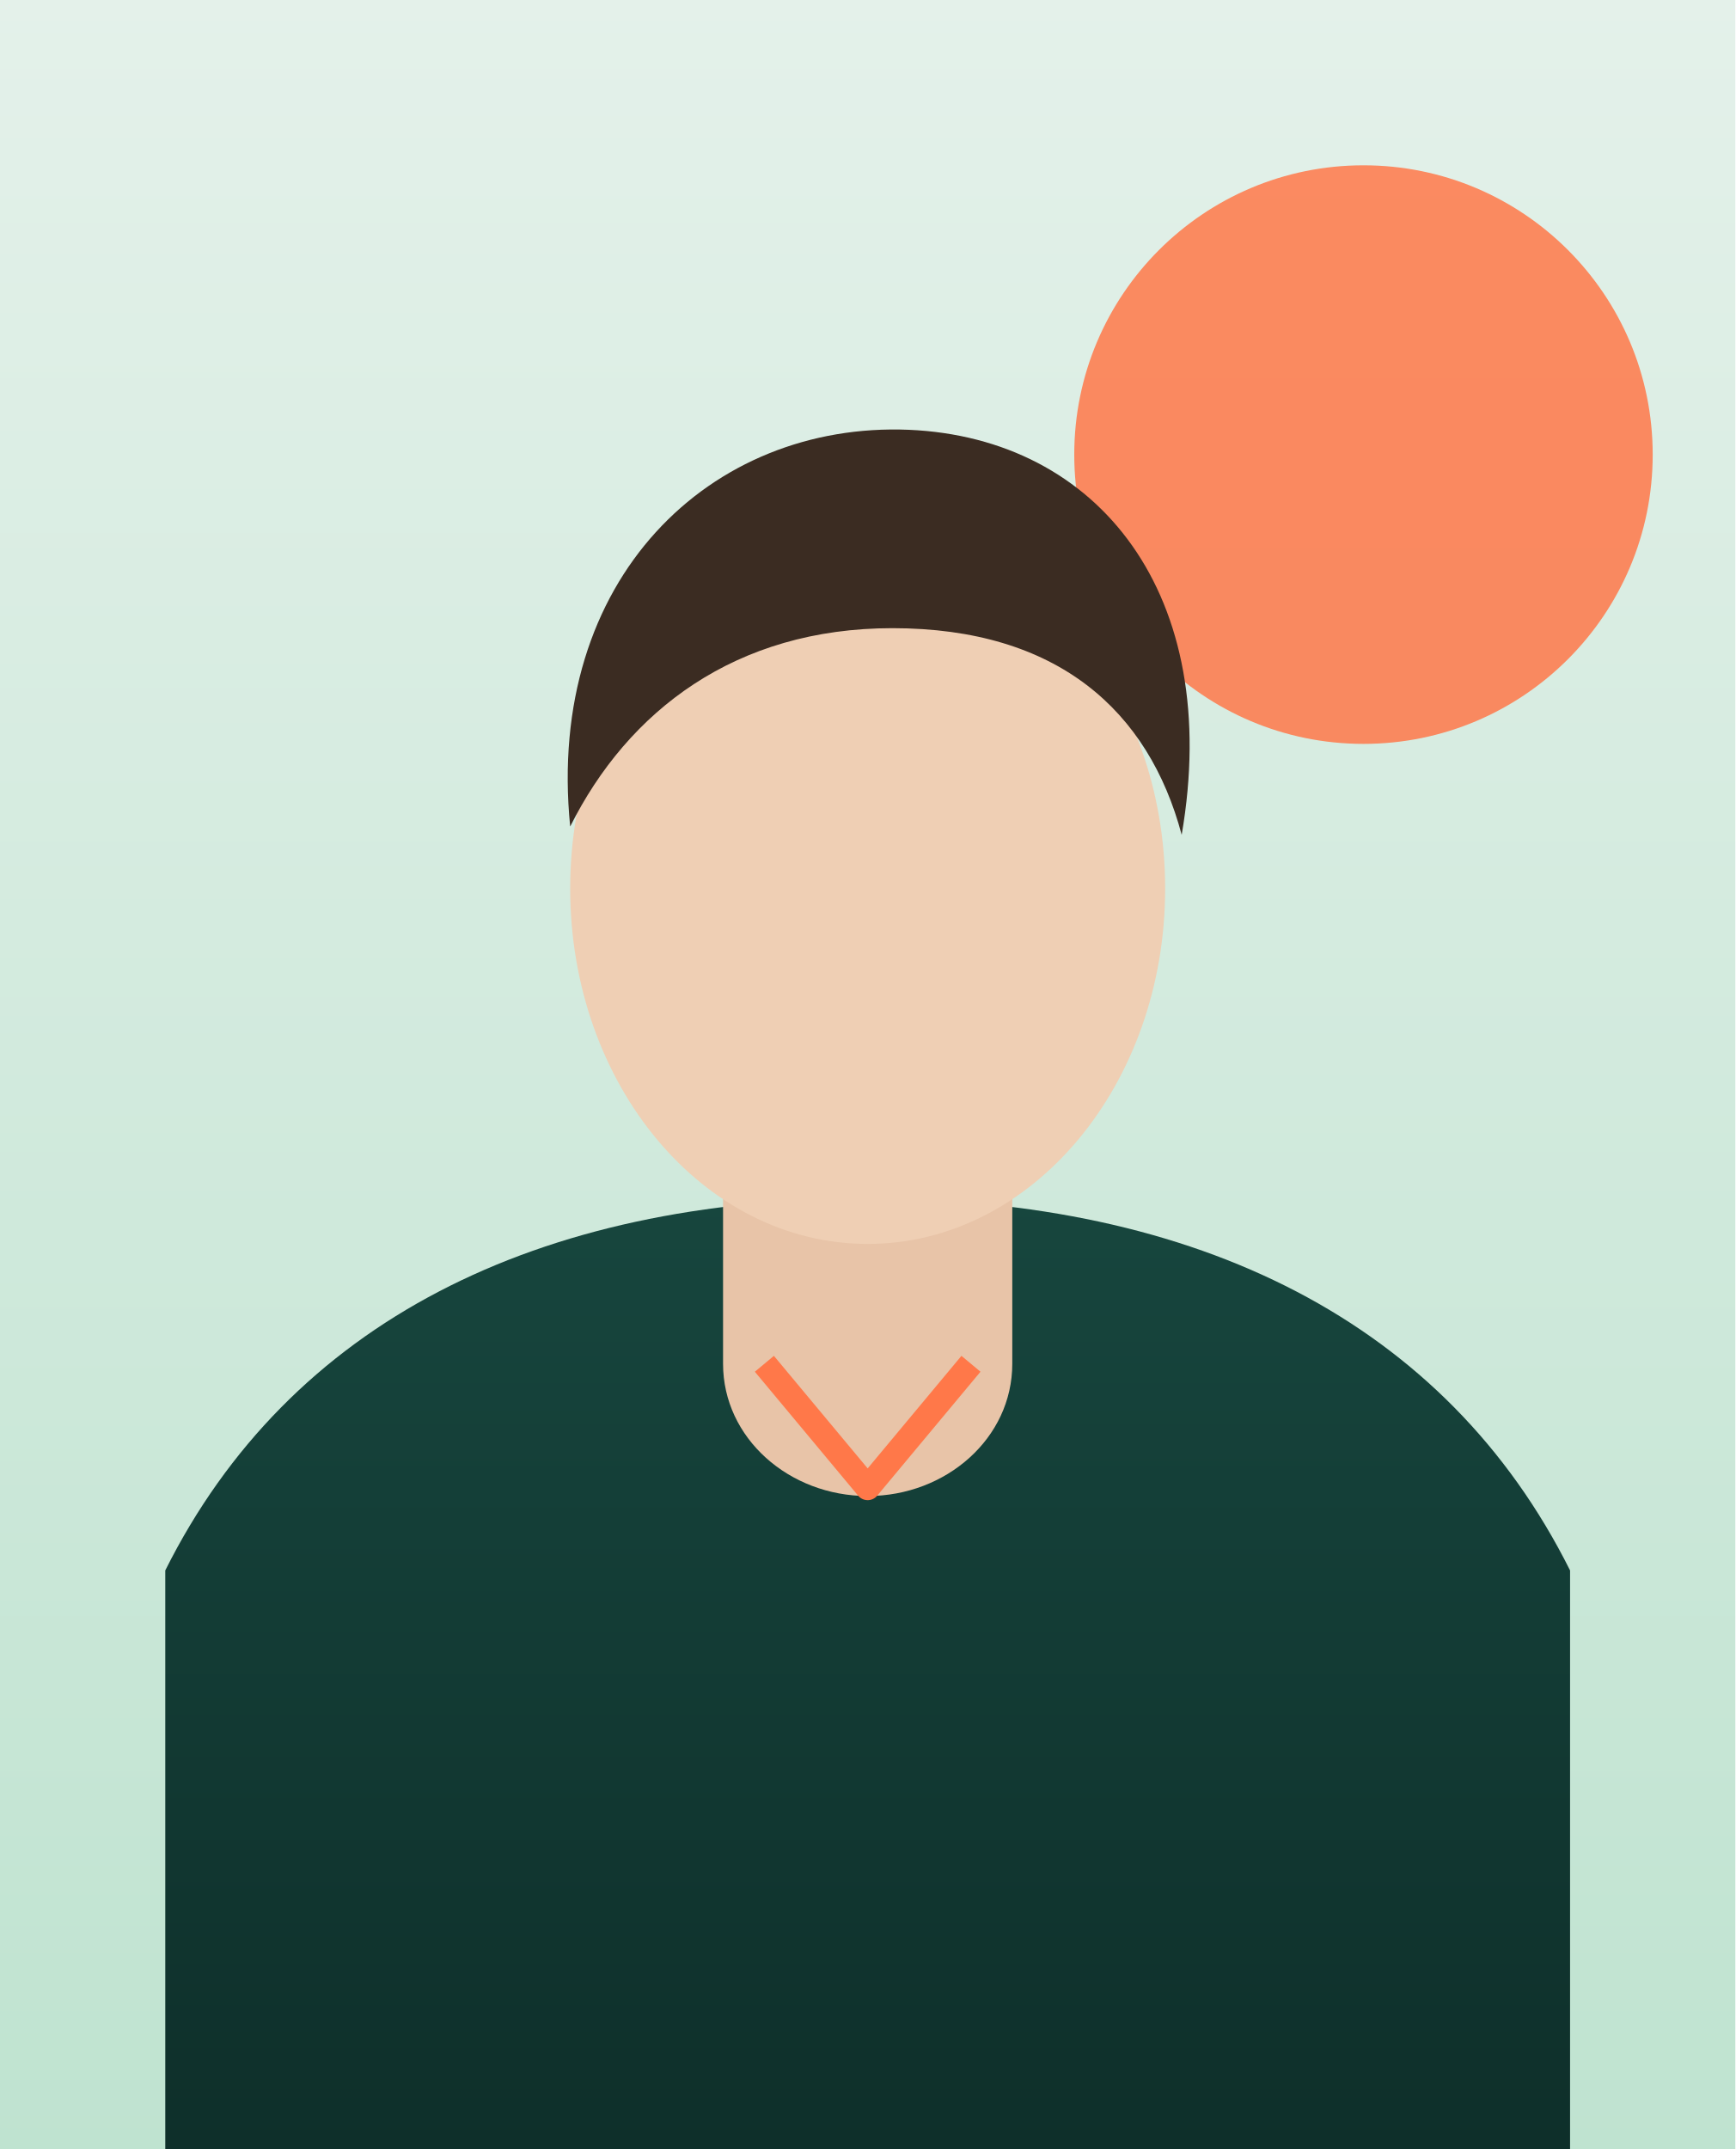
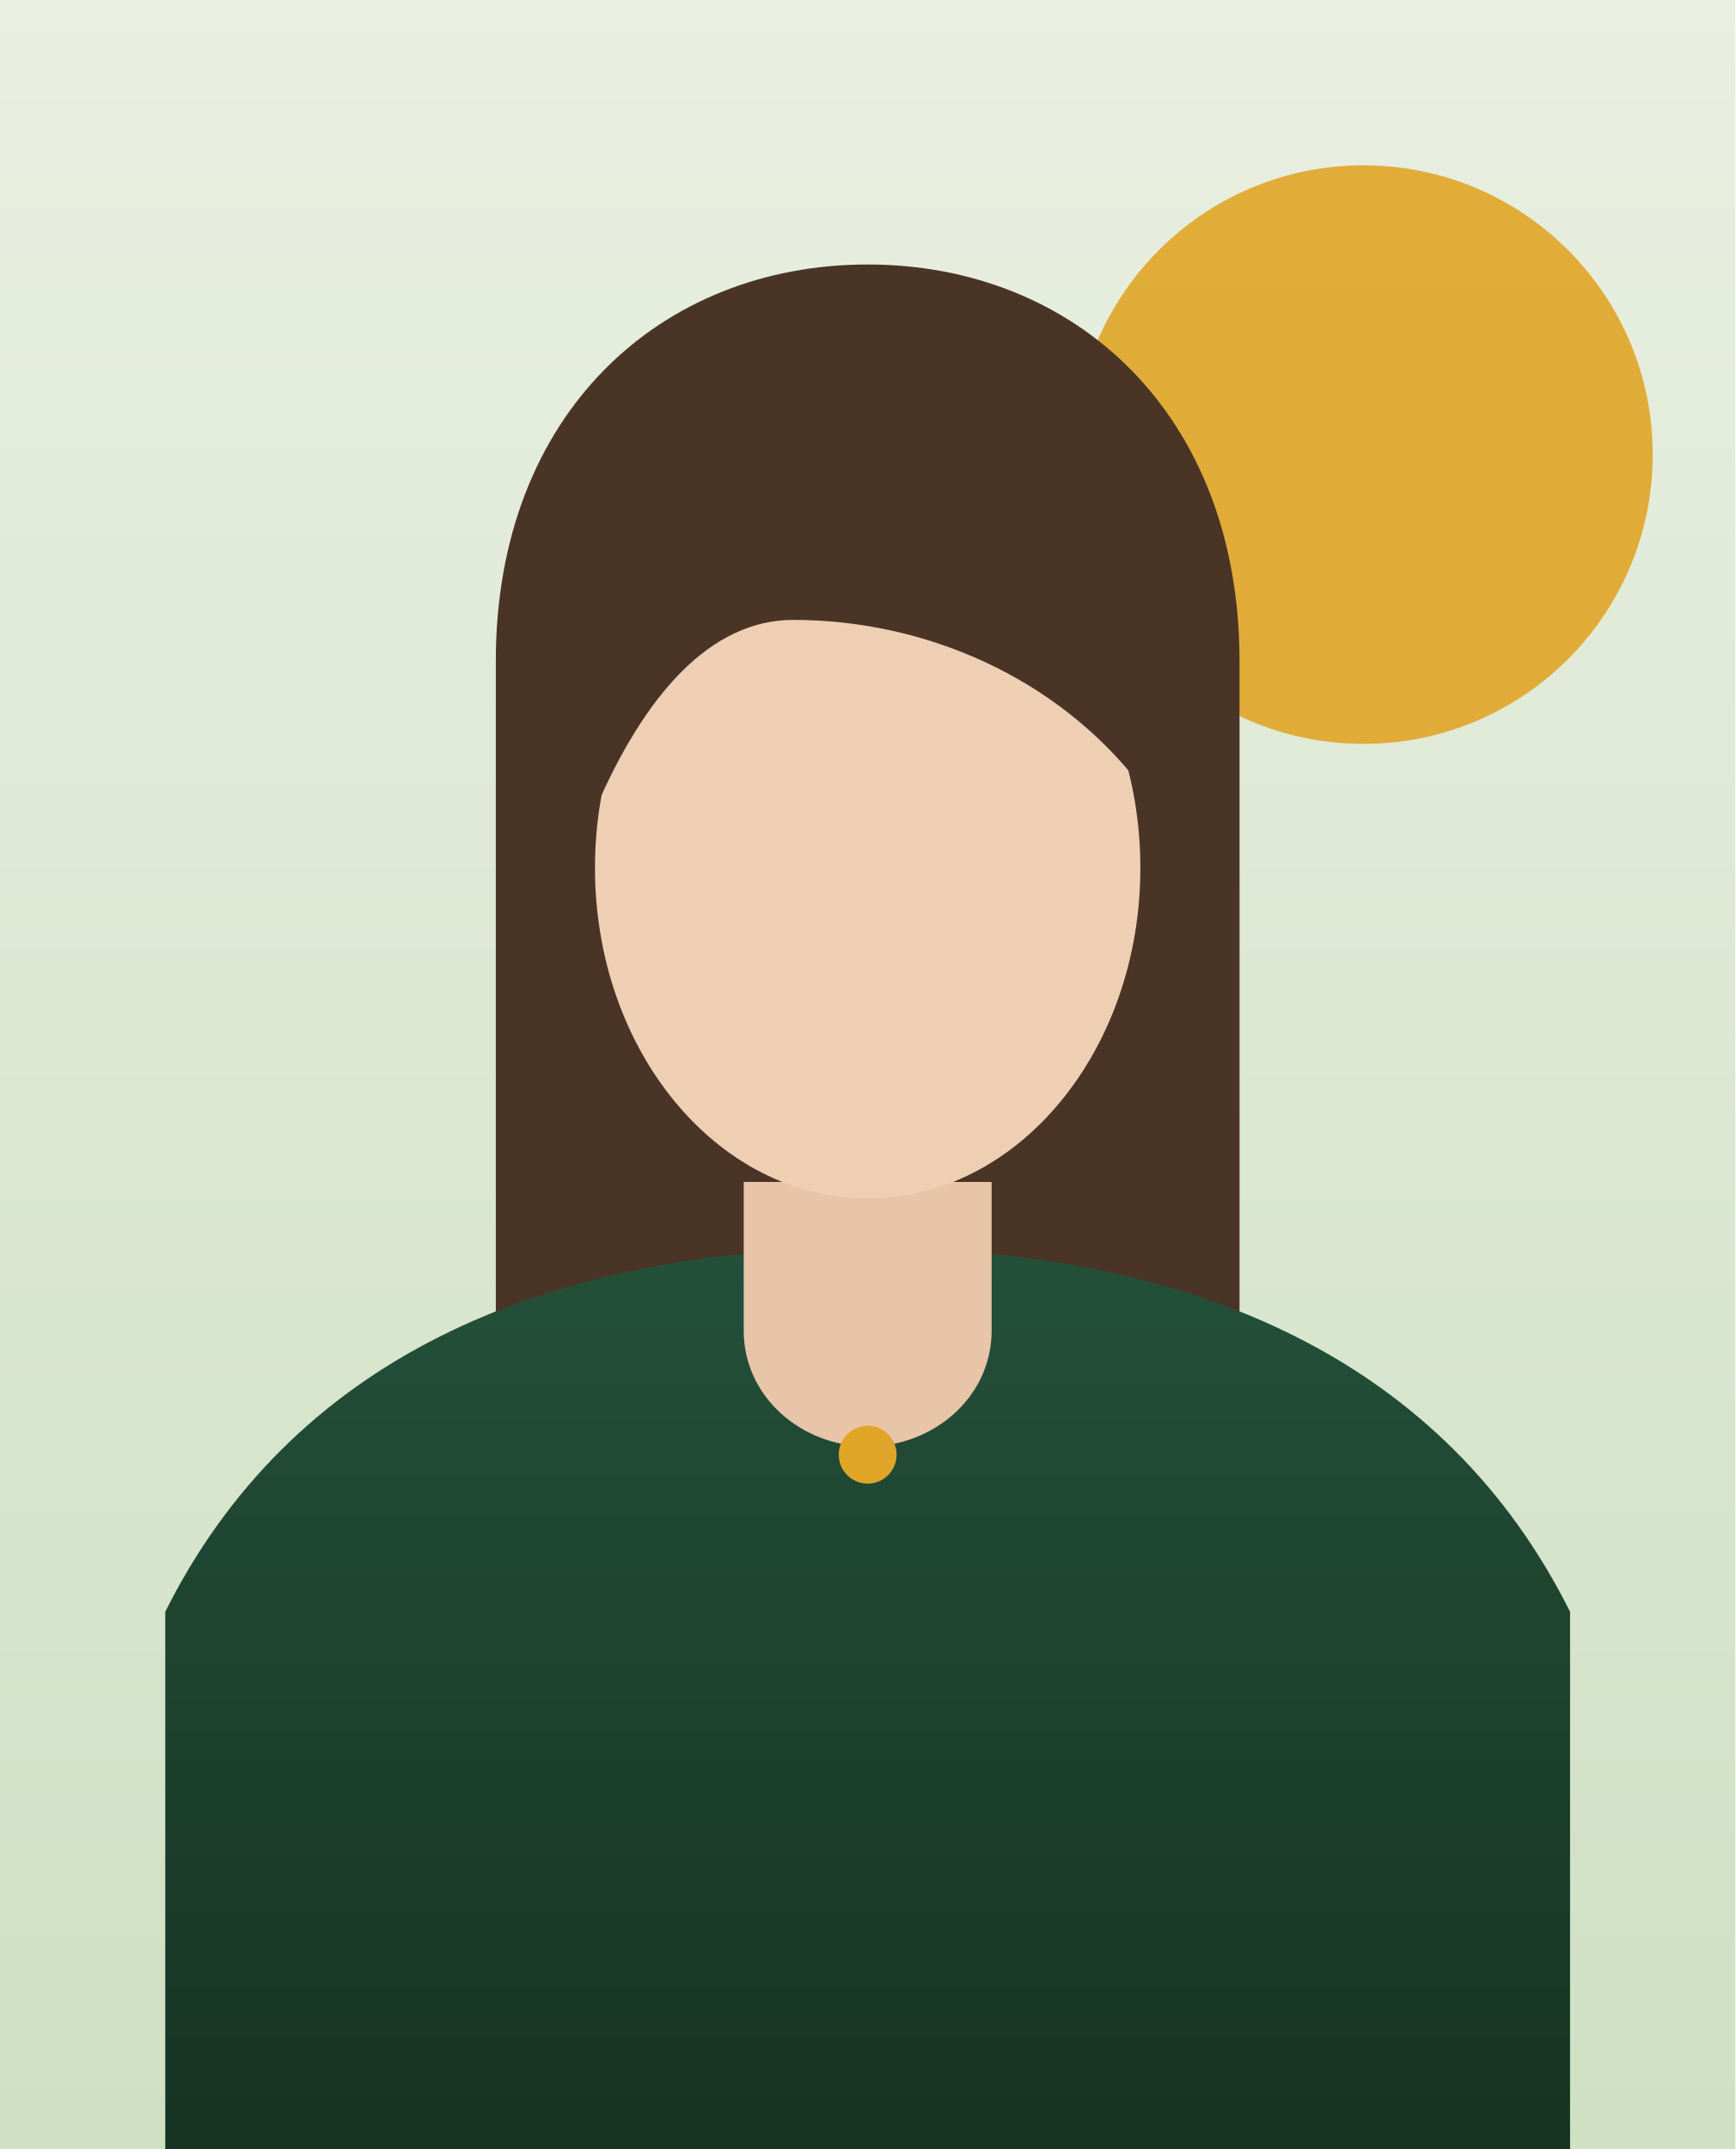
<svg xmlns="http://www.w3.org/2000/svg" viewBox="0 0 420 520">
  <defs>
    <linearGradient id="bg" x1="0" y1="0" x2="0" y2="1">
-       <stop offset="0" stop-color="#e4f1ea" />
-       <stop offset="1" stop-color="#bfe3d0" />
+       <stop offset="0" stop-color="#e9efe1" />
+       <stop offset="1" stop-color="#cfe0c3" />
    </linearGradient>
-     <linearGradient id="shirt" x1="0" y1="0" x2="0" y2="1">
-       <stop offset="0" stop-color="#17463e" />
-       <stop offset="1" stop-color="#0e2f2a" />
+     <linearGradient id="top" x1="0" y1="0" x2="0" y2="1">
+       <stop offset="0" stop-color="#24503a" />
+       <stop offset="1" stop-color="#163322" />
    </linearGradient>
  </defs>
  <rect width="420" height="520" fill="url(#bg)" />
-   <circle cx="330" cy="110" r="70" fill="#ff7849" opacity=".85" />
-   <path d="M40 380c30-60 90-90 170-90s140 30 170 90v140H40z" fill="url(#shirt)" />
-   <path d="M175 290h70v40c0 18-16 32-35 32s-35-14-35-32z" fill="#e8c4a8" />
-   <ellipse cx="210" cy="215" rx="72" ry="86" fill="#efcfb4" />
-   <path d="M138 200c-6-60 34-98 82-96 46 2 76 40 66 98-8-30-30-50-70-50-38 0-64 20-78 48z" fill="#3b2c22" />
-   <path d="M185 330l25 30 25-30" fill="none" stroke="#ff7849" stroke-width="6" stroke-linejoin="round" />
+   <circle cx="330" cy="110" r="70" fill="#e0a526" opacity=".9" />
+   <path d="M120 160c0-60 40-96 90-96s90 36 90 96v170H120z" fill="#4a3426" />
+   <path d="M40 390c30-60 90-88 170-88s140 28 170 88v130H40z" fill="url(#top)" />
+   <path d="M180 286h60v36c0 16-14 28-30 28s-30-12-30-28z" fill="#e8c4a8" />
+   <ellipse cx="210" cy="210" rx="66" ry="80" fill="#efcfb4" />
+   <path d="M144 196c4-52 34-84 70-84 40 0 64 30 62 78-20-26-52-40-84-40-20 0-36 18-48 46z" fill="#4a3426" />
+   <circle cx="210" cy="352" r="7" fill="#e0a526" />
</svg>
